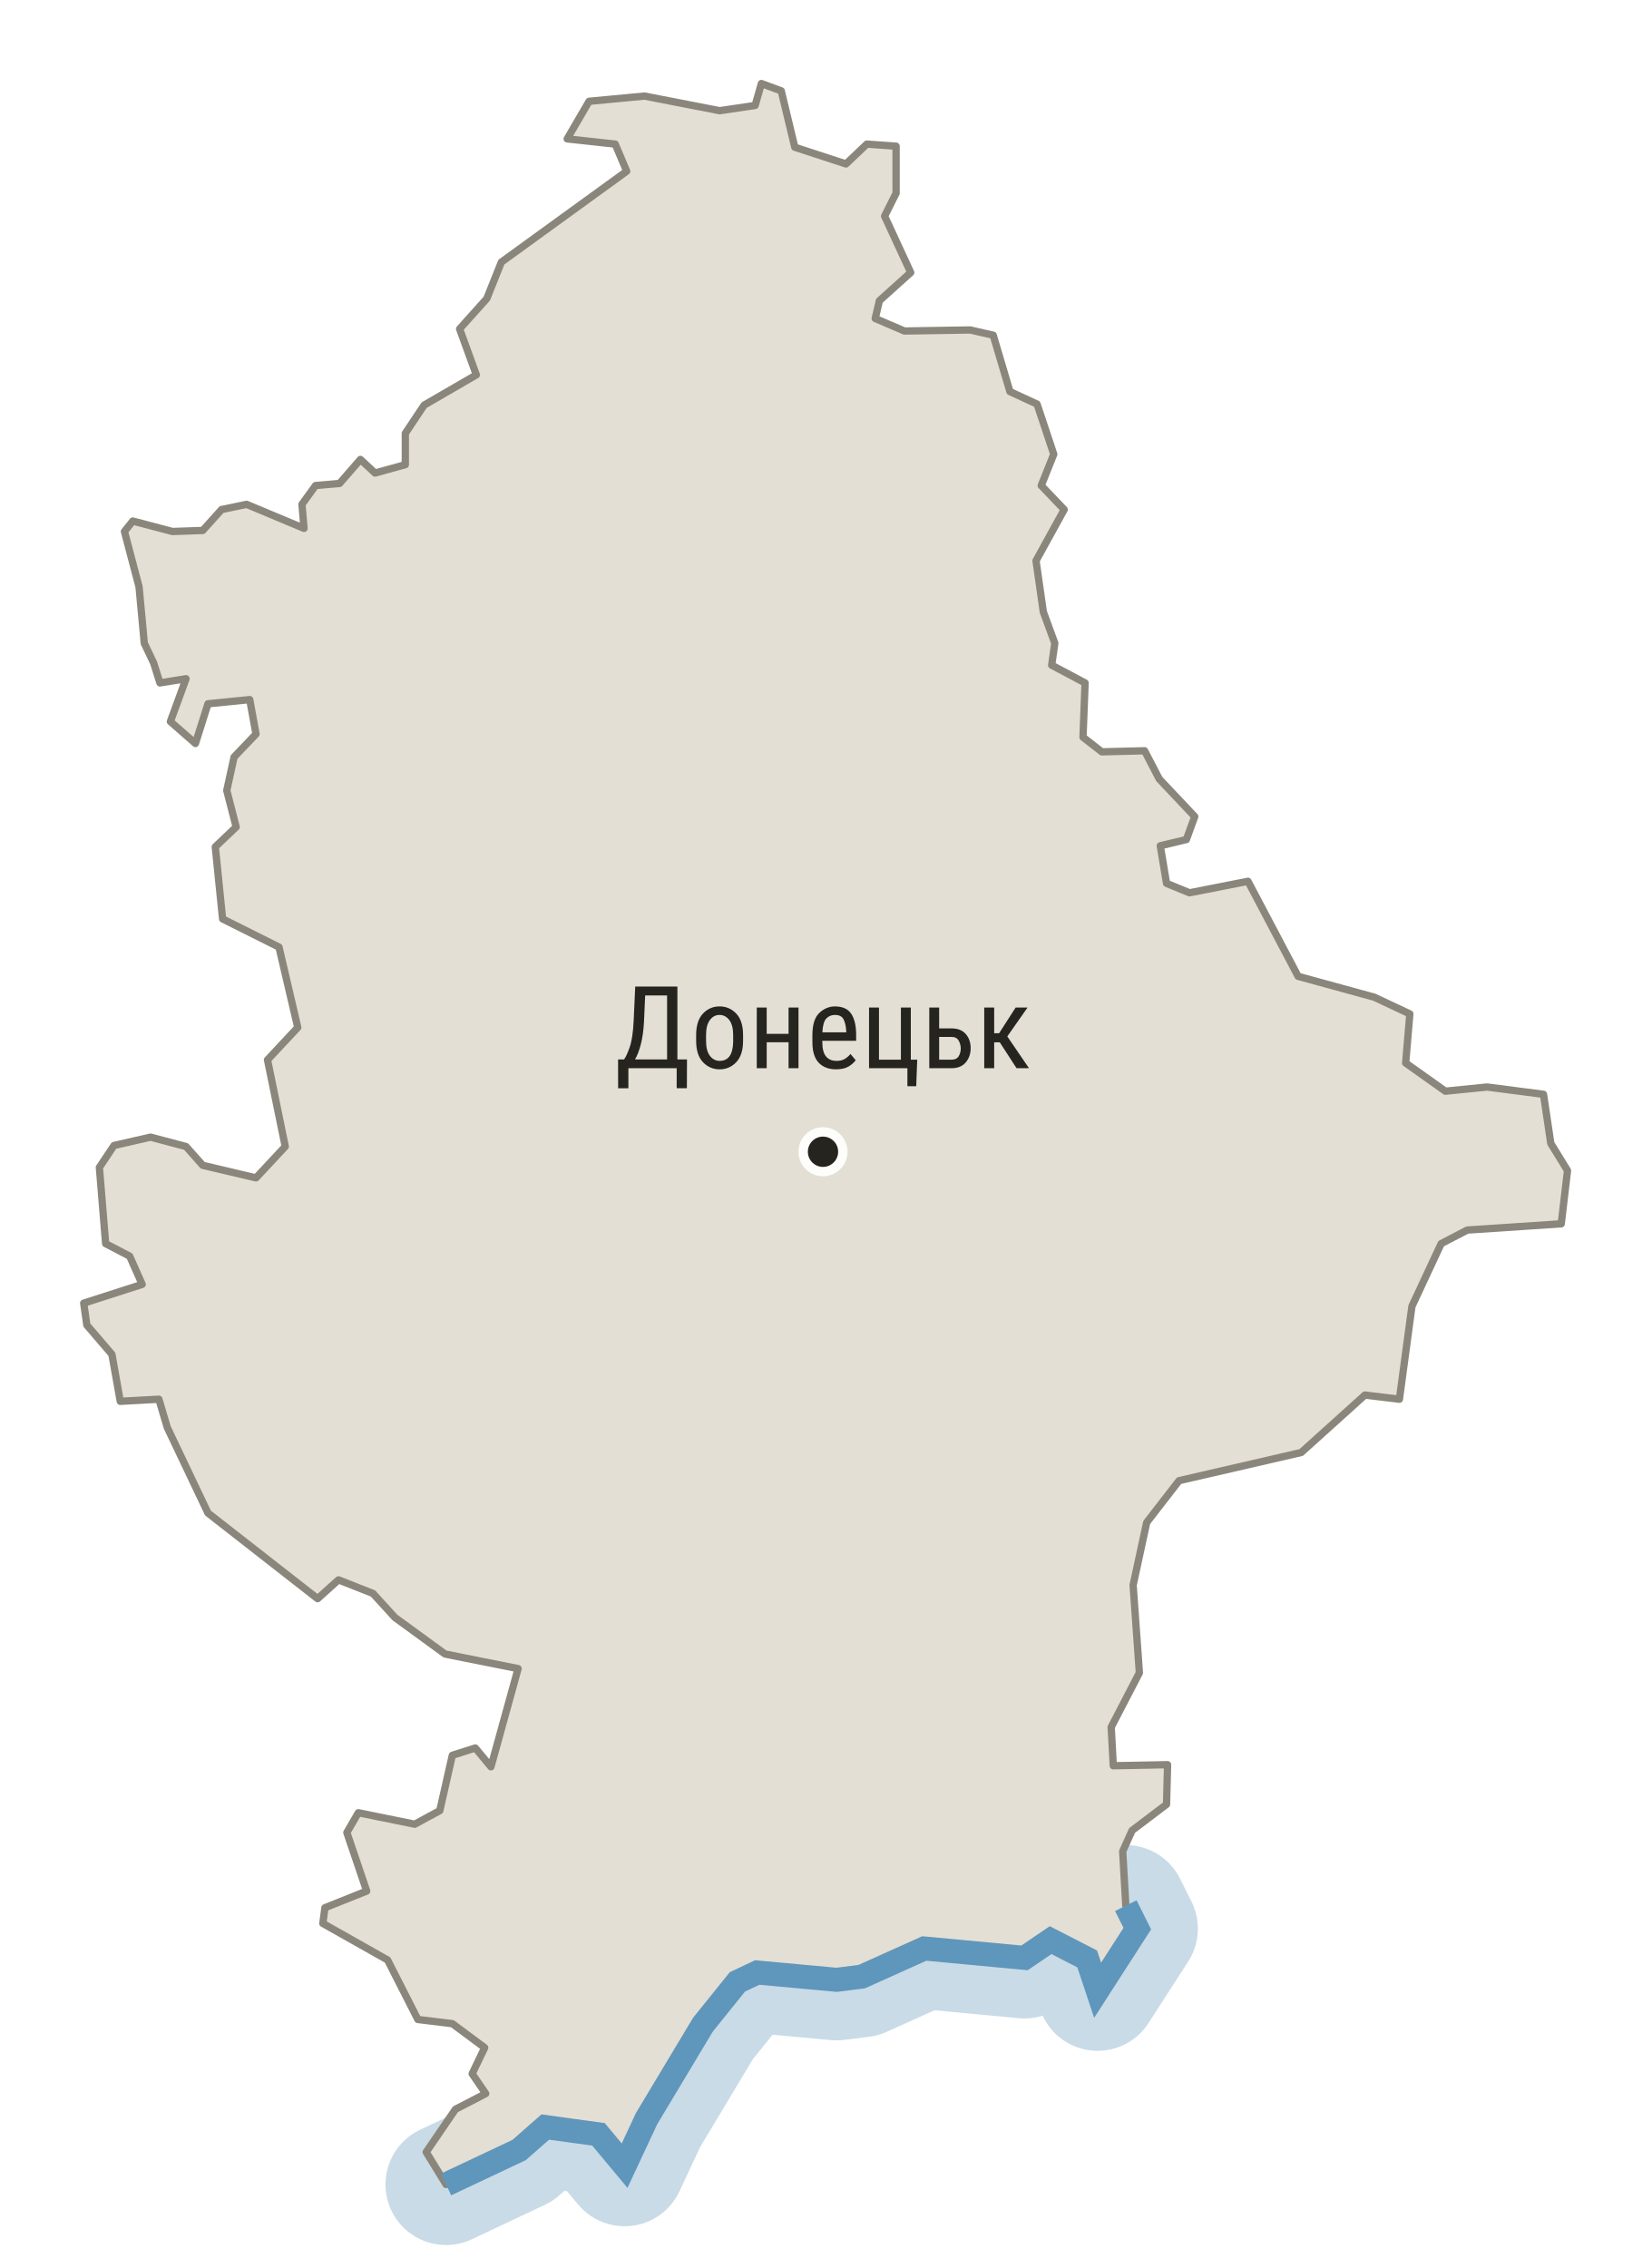
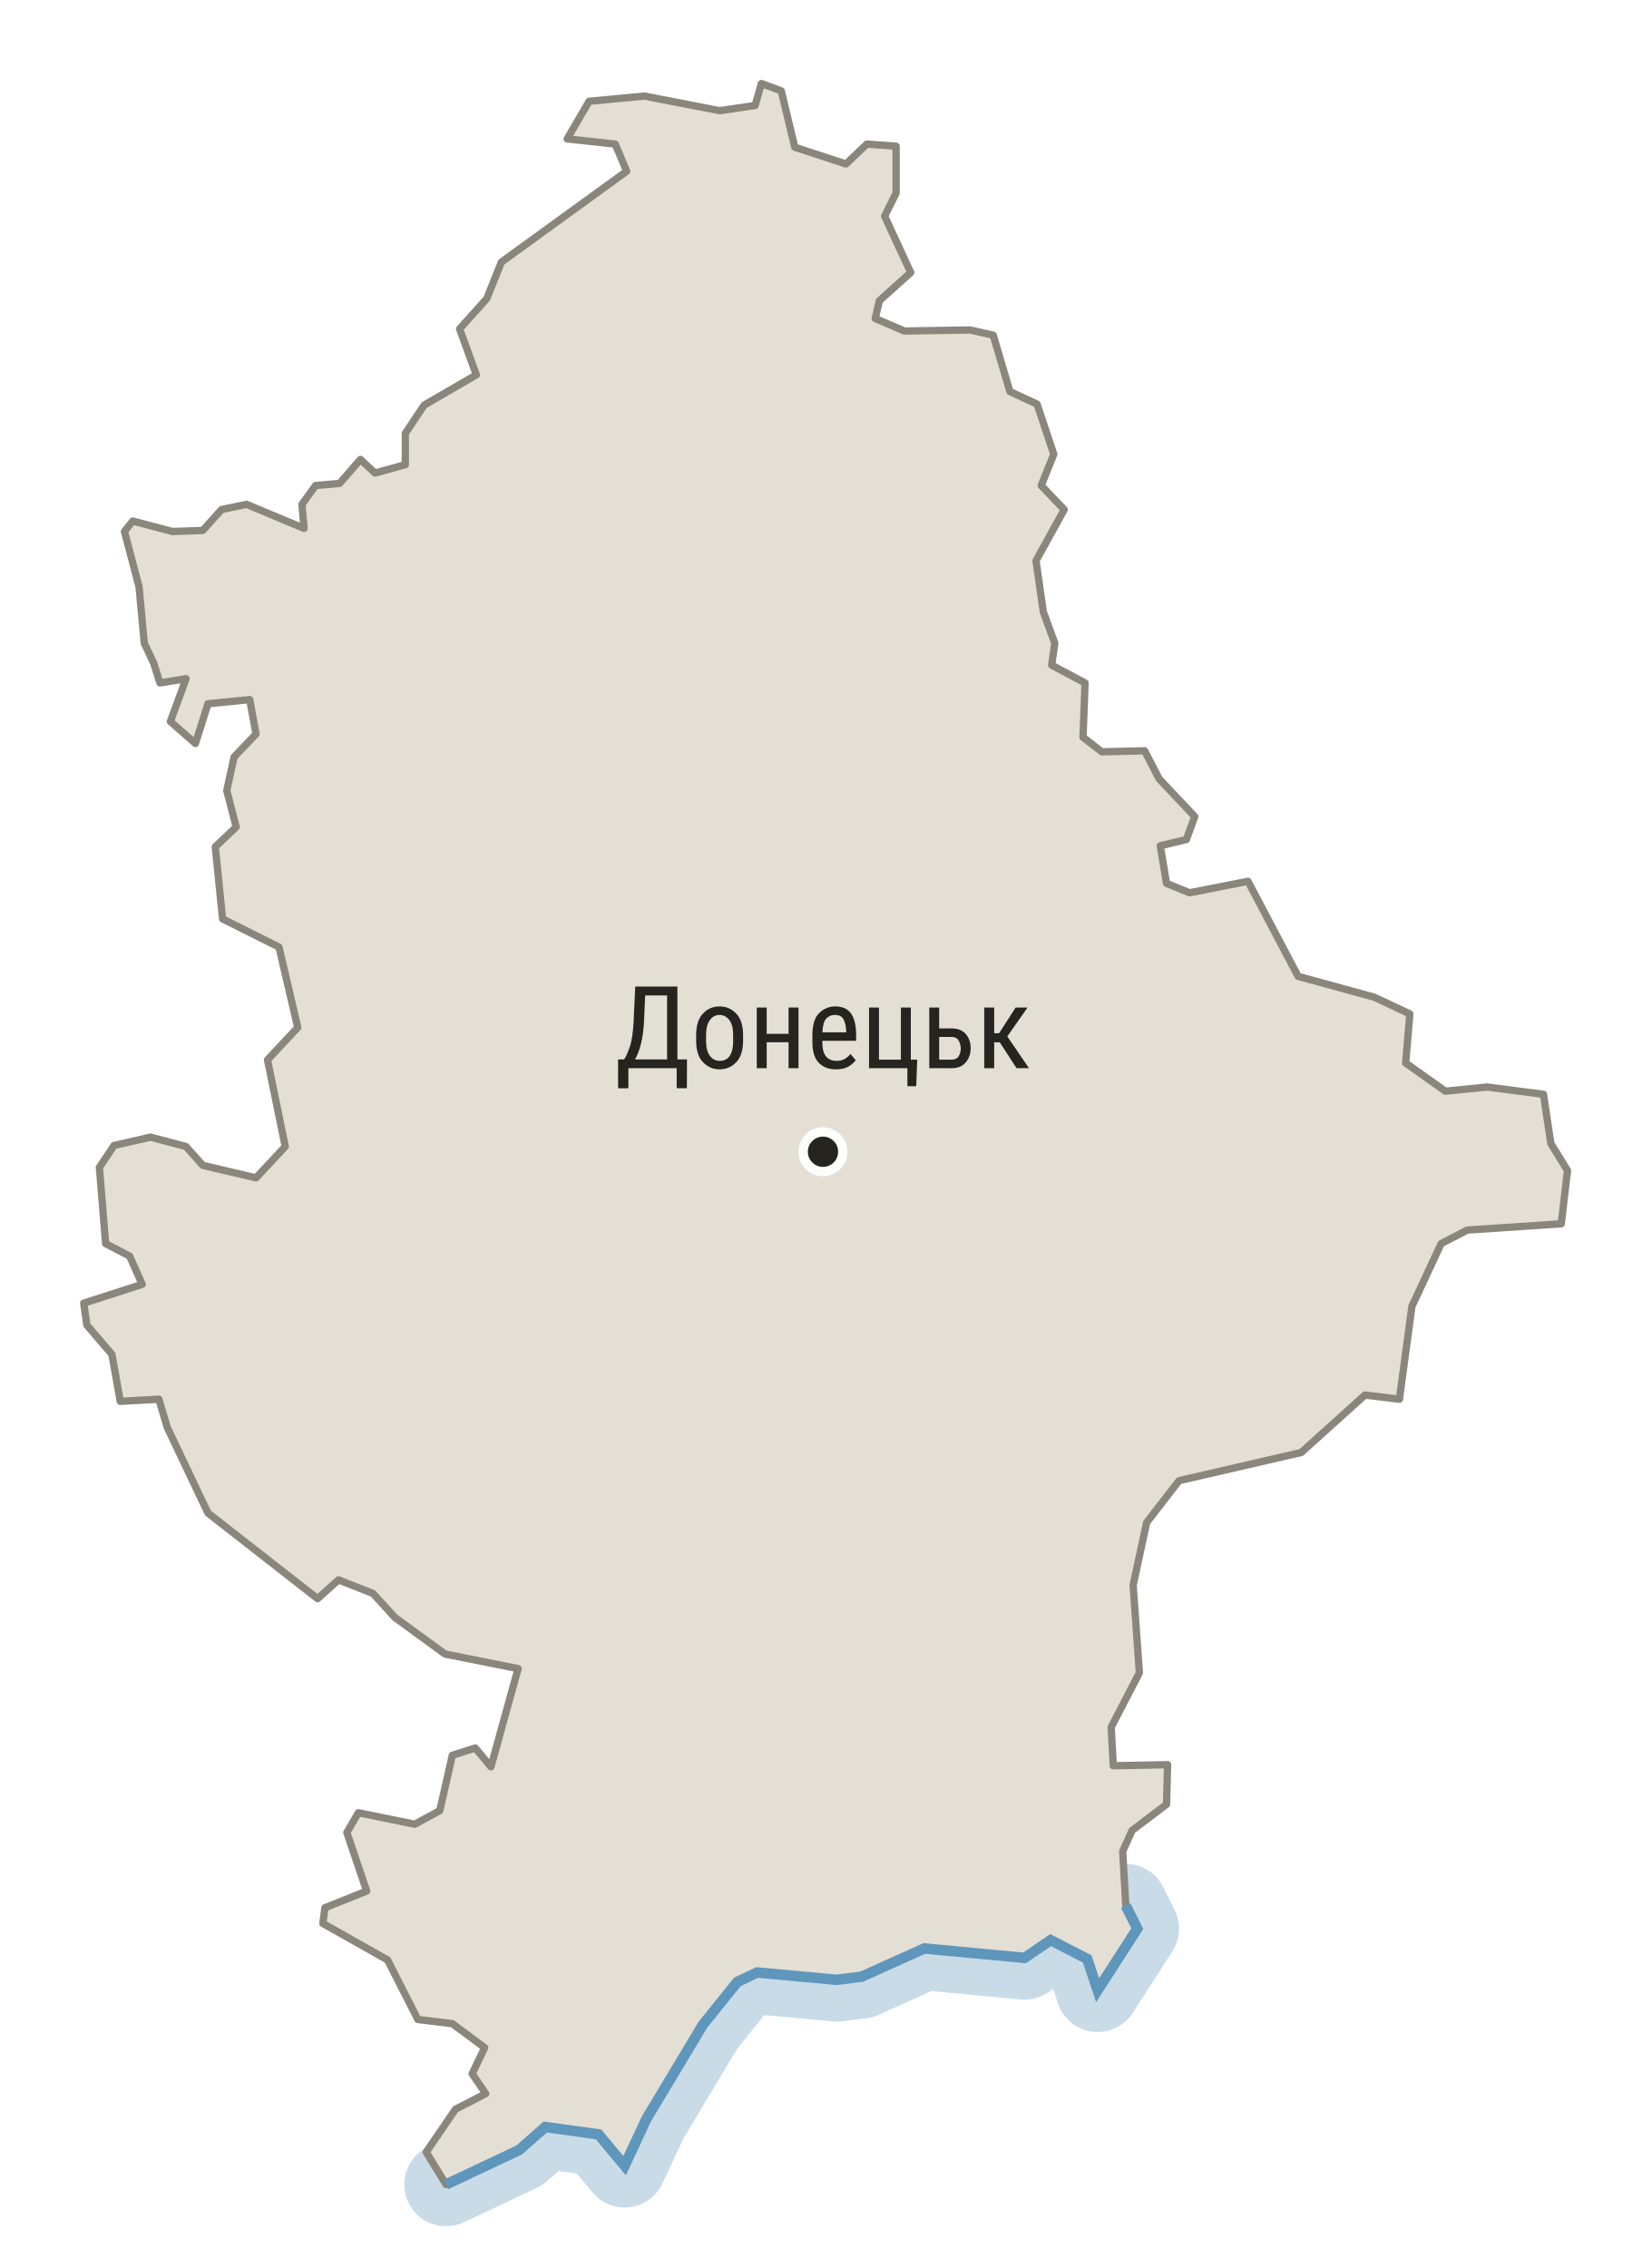
<svg xmlns="http://www.w3.org/2000/svg" class="ukr-map ukr-one w-on" data-key="UA-14" viewBox="8004 2430 1581 2172" width="253.0" height="347.5" role="img" aria-label="Донецька область">
-   <path class="ukr-coastglow" d="M9082 4255l11 22-38 59-10-30-35-18-25 17-96-9-60 27-24 3-76-7-19 9-33 41-54 90-21 45-25-30-51-7-25 22-70 33" fill="none" stroke="#5f96bb" stroke-opacity=".34" stroke-width="116" stroke-linejoin="round" stroke-linecap="round" />
+   <path class="ukr-coastglow" d="M9082 4255l11 22-38 59-10-30-35-18-25 17-96-9-60 27-24 3-76-7-19 9-33 41-54 90-21 45-25-30-51-7-25 22-70 33" fill="none" stroke="#5f96bb" stroke-opacity=".34" stroke-width="80" stroke-linejoin="round" stroke-linecap="round" />
  <path class="ukr-region" data-key="UA-14" pointer-events="fill" fill="#e3dfd5" stroke="#8a867b" stroke-width="7" stroke-linejoin="round" d="M8151 3065l-9-19-5-54-14-53 8-10 38 10 29-1 18-20 24-5 55 23-2-23 13-18 23-2 20-23 14 13 29-8 0-30 18-27 50-29-16-44 26-29 14-35 120-87-11-26-46-5 21-36 53-5 72 14 34-5 6-21 19 7 13 54 49 16 20-19 28 2 0 45-11 22 25 54-30 27-4 17 28 12 63-1 22 5 16 54 26 12 16 48-12 30 22 23-27 49 7 49 11 30-3 21 32 17-2 52 18 14 41-1 14 27 34 36-8 22-25 6 6 36 22 9 56-11 48 91 73 20 34 16-4 47 38 27 40-4 54 7 7 47 16 26-6 51-90 6-25 13-28 60-12 89-33-4-61 55-117 27-31 40-13 60 6 84-27 52 2 37 52-1-1 38-33 25-9 20 3 52 11 22-38 59-10-30-35-18-25 17-96-9-60 27-24 3-76-7-19 9-33 41-54 90-21 45-25-30-51-7-25 22-70 33-19-31 28-41 29-15-13-19 12-25-31-23-33-4-29-57-62-35 2-15 40-16-19-56 11-19 54 11 24-13 12-53 22-7 15 18 26-94-70-14-48-35-21-23-33-13-20 18-105-82-39-82-8-27-37 2-8-45-24-28-3-21 56-18-12-27-23-12-6-73 14-21 35-8 34 9 16 18 51 12 28-30-17-83 29-31-18-77-54-27-7-69 20-19-9-35 7-32 21-22-6-33-40 4-12 38-24-21 15-41-25 4-6-19Z" />
-   <path class="ukr-coast" d="M9082 4255l11 22-38 59-10-30-35-18-25 17-96-9-60 27-24 3-76-7-19 9-33 41-54 90-21 45-25-30-51-7-25 22-70 33" fill="none" stroke="#5f96bb" stroke-width="23" />
+   <path class="ukr-coast" d="M9082 4255l11 22-38 59-10-30-35-18-25 17-96-9-60 27-24 3-76-7-19 9-33 41-54 90-21 45-25-30-51-7-25 22-70 33" fill="none" stroke="#5f96bb" stroke-width="10" />
  <g class="ukr-label">
    <circle class="ukr-dot" cx="8792" cy="3533" r="19" fill="#26241f" stroke="#fdfdfb" stroke-width="9" />
    <text class="ukr-city" x="8792" y="3453" text-anchor="middle" font-family="&quot;Ubuntu Condensed&quot;,&quot;Roboto Condensed&quot;,&quot;Arial Narrow&quot;,&quot;Liberation Sans Narrow&quot;,system-ui,sans-serif" font-size="110" fill="#26241f">Донецьк</text>
  </g>
</svg>
